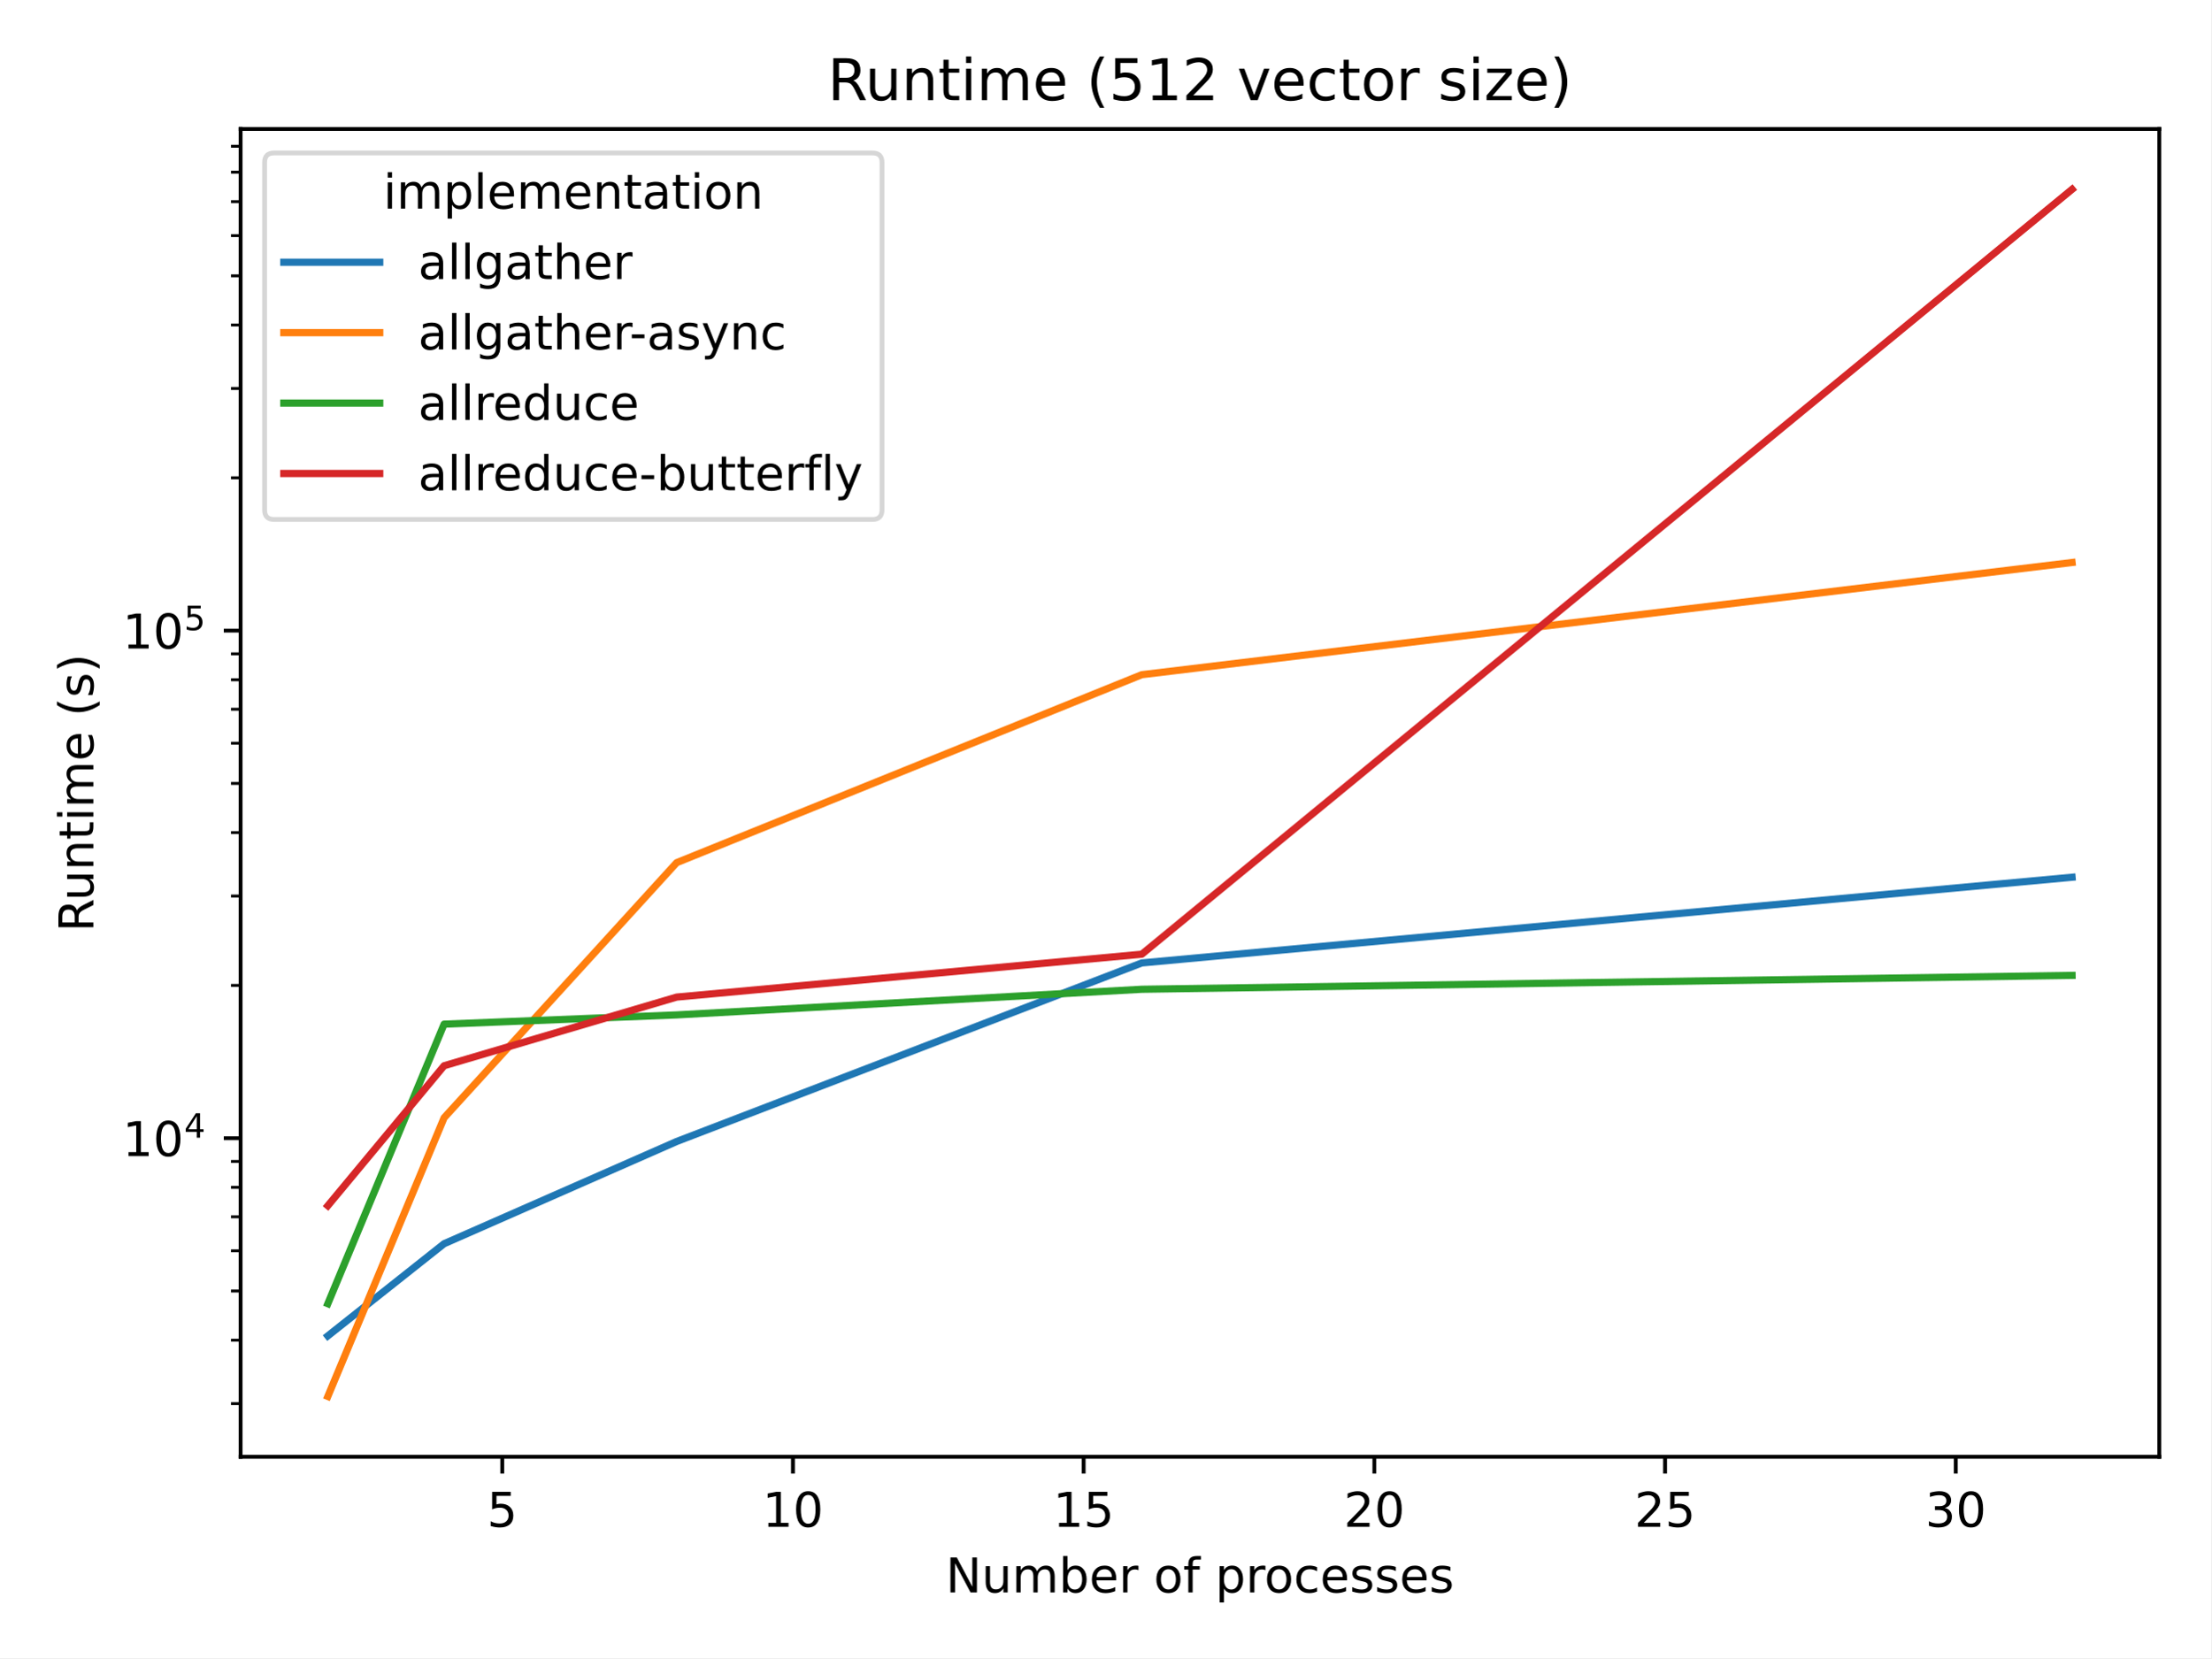
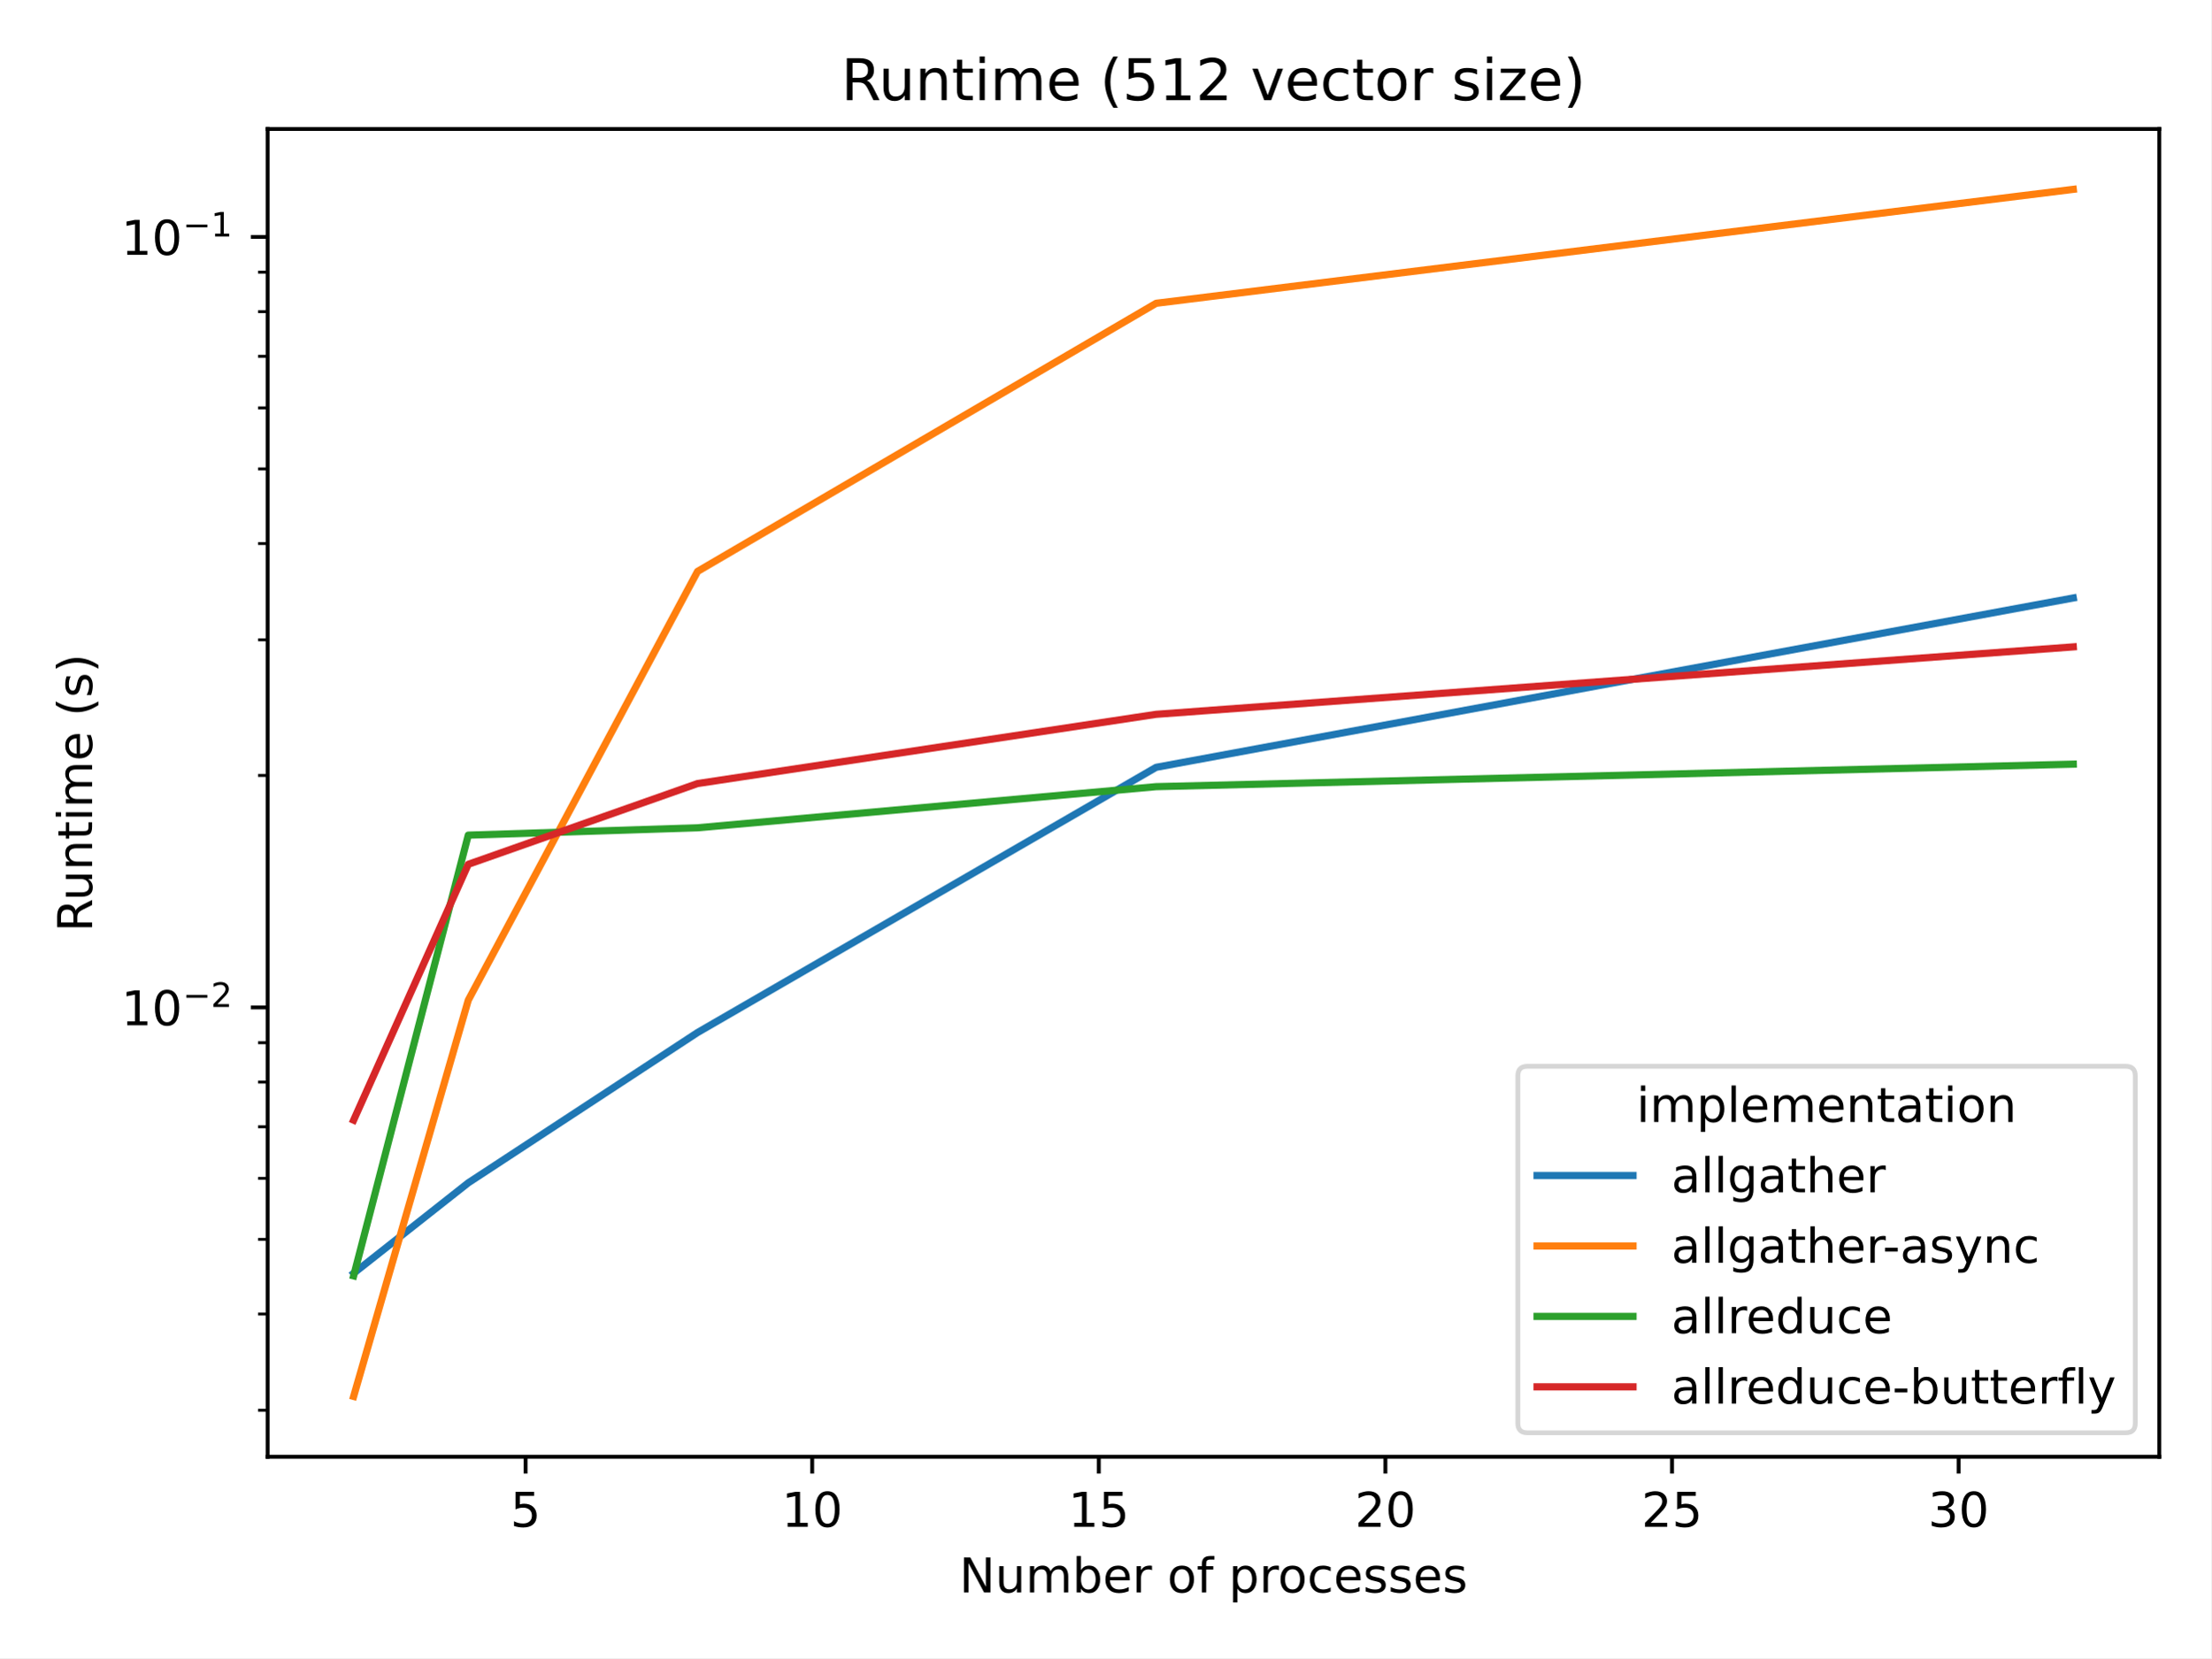
<svg xmlns="http://www.w3.org/2000/svg" xmlns:xlink="http://www.w3.org/1999/xlink" height="345.6pt" version="1.1" viewBox="0 0 460.8 345.6" width="460.8pt">
  <defs>
    <style type="text/css">*{stroke-linecap:butt;stroke-linejoin:round;}</style>
  </defs>
  <g id="figure_1">
    <g id="patch_1">
      <path d="M 0 345.6  L 460.8 345.6  L 460.8 0  L 0 0  z " style="fill:#ffffff;" />
    </g>
    <g id="axes_1">
      <g id="patch_2">
-         <path d="M 50.138 303.64  L 450 303.64  L 450 26.88  L 50.138 26.88  z " style="fill:#ffffff;" />
+         <path d="M 55.772 303.64  L 450 303.64  L 450 26.88  L 55.772 26.88  z " style="fill:#ffffff;" />
      </g>
      <g id="matplotlib.axis_1">
        <g id="xtick_1">
          <g id="line2d_1">
            <defs>
-               <path d="M 0 0  L 0 3.5  " id="mef363e2f0c" style="stroke:#000000;stroke-width:0.8;" />
-             </defs>
-             <g>
-               <use style="stroke:#000000;stroke-width:0.8;" x="104.664" xlink:href="#mef363e2f0c" y="303.64" />
+               <path d="M 0 0  L 0 3.5  " id="m323f49f042" style="stroke:#000000;stroke-width:0.8;" />
+             </defs>
+             <g>
+               <use style="stroke:#000000;stroke-width:0.8;" x="109.53" xlink:href="#m323f49f042" y="303.64" />
            </g>
          </g>
          <g id="text_1">
-             <g transform="translate(101.4831 318.2384)scale(0.1 -0.1)">
+             <g transform="translate(106.3492 318.2384)scale(0.1 -0.1)">
              <defs>
                <path d="M 691 4666  L 3169 4666  L 3169 4134  L 1269 4134  L 1269 2991  Q 1406 3038 1543 3061  Q 1681 3084 1819 3084  Q 2600 3084 3056 2656  Q 3513 2228 3513 1497  Q 3513 744 3044 326  Q 2575 -91 1722 -91  Q 1428 -91 1123 -41  Q 819 9 494 109  L 494 744  Q 775 591 1075 516  Q 1375 441 1709 441  Q 2250 441 2565 725  Q 2881 1009 2881 1497  Q 2881 1984 2565 2268  Q 2250 2553 1709 2553  Q 1456 2553 1204 2497  Q 953 2441 691 2322  L 691 4666  z " id="DejaVuSans-35" transform="scale(0.015625)" />
              </defs>
              <use xlink:href="#DejaVuSans-35" />
            </g>
          </g>
        </g>
        <g id="xtick_2">
          <g id="line2d_2">
            <g>
-               <use style="stroke:#000000;stroke-width:0.8;" x="165.25" xlink:href="#mef363e2f0c" y="303.64" />
+               <use style="stroke:#000000;stroke-width:0.8;" x="169.262" xlink:href="#m323f49f042" y="303.64" />
            </g>
          </g>
          <g id="text_2">
-             <g transform="translate(158.8871 318.2384)scale(0.1 -0.1)">
+             <g transform="translate(162.8994 318.2384)scale(0.1 -0.1)">
              <defs>
                <path d="M 794 531  L 1825 531  L 1825 4091  L 703 3866  L 703 4441  L 1819 4666  L 2450 4666  L 2450 531  L 3481 531  L 3481 0  L 794 0  L 794 531  z " id="DejaVuSans-31" transform="scale(0.015625)" />
                <path d="M 2034 4250  Q 1547 4250 1301 3770  Q 1056 3291 1056 2328  Q 1056 1369 1301 889  Q 1547 409 2034 409  Q 2525 409 2770 889  Q 3016 1369 3016 2328  Q 3016 3291 2770 3770  Q 2525 4250 2034 4250  z M 2034 4750  Q 2819 4750 3233 4129  Q 3647 3509 3647 2328  Q 3647 1150 3233 529  Q 2819 -91 2034 -91  Q 1250 -91 836 529  Q 422 1150 422 2328  Q 422 3509 836 4129  Q 1250 4750 2034 4750  z " id="DejaVuSans-30" transform="scale(0.015625)" />
              </defs>
              <use xlink:href="#DejaVuSans-31" />
              <use x="63.623" xlink:href="#DejaVuSans-30" />
            </g>
          </g>
        </g>
        <g id="xtick_3">
          <g id="line2d_3">
            <g>
-               <use style="stroke:#000000;stroke-width:0.8;" x="225.835" xlink:href="#mef363e2f0c" y="303.64" />
+               <use style="stroke:#000000;stroke-width:0.8;" x="228.993" xlink:href="#m323f49f042" y="303.64" />
            </g>
          </g>
          <g id="text_3">
-             <g transform="translate(219.4723 318.2384)scale(0.1 -0.1)">
+             <g transform="translate(222.6309 318.2384)scale(0.1 -0.1)">
              <use xlink:href="#DejaVuSans-31" />
              <use x="63.623" xlink:href="#DejaVuSans-35" />
            </g>
          </g>
        </g>
        <g id="xtick_4">
          <g id="line2d_4">
            <g>
-               <use style="stroke:#000000;stroke-width:0.8;" x="286.42" xlink:href="#mef363e2f0c" y="303.64" />
+               <use style="stroke:#000000;stroke-width:0.8;" x="288.725" xlink:href="#m323f49f042" y="303.64" />
            </g>
          </g>
          <g id="text_4">
-             <g transform="translate(280.0575 318.2384)scale(0.1 -0.1)">
+             <g transform="translate(282.3624 318.2384)scale(0.1 -0.1)">
              <defs>
                <path d="M 1228 531  L 3431 531  L 3431 0  L 469 0  L 469 531  Q 828 903 1448 1529  Q 2069 2156 2228 2338  Q 2531 2678 2651 2914  Q 2772 3150 2772 3378  Q 2772 3750 2511 3984  Q 2250 4219 1831 4219  Q 1534 4219 1204 4116  Q 875 4013 500 3803  L 500 4441  Q 881 4594 1212 4672  Q 1544 4750 1819 4750  Q 2544 4750 2975 4387  Q 3406 4025 3406 3419  Q 3406 3131 3298 2873  Q 3191 2616 2906 2266  Q 2828 2175 2409 1742  Q 1991 1309 1228 531  z " id="DejaVuSans-32" transform="scale(0.015625)" />
              </defs>
              <use xlink:href="#DejaVuSans-32" />
              <use x="63.623" xlink:href="#DejaVuSans-30" />
            </g>
          </g>
        </g>
        <g id="xtick_5">
          <g id="line2d_5">
            <g>
-               <use style="stroke:#000000;stroke-width:0.8;" x="347.005" xlink:href="#mef363e2f0c" y="303.64" />
+               <use style="stroke:#000000;stroke-width:0.8;" x="348.456" xlink:href="#m323f49f042" y="303.64" />
            </g>
          </g>
          <g id="text_5">
-             <g transform="translate(340.6427 318.2384)scale(0.1 -0.1)">
+             <g transform="translate(342.0939 318.2384)scale(0.1 -0.1)">
              <use xlink:href="#DejaVuSans-32" />
              <use x="63.623" xlink:href="#DejaVuSans-35" />
            </g>
          </g>
        </g>
        <g id="xtick_6">
          <g id="line2d_6">
            <g>
-               <use style="stroke:#000000;stroke-width:0.8;" x="407.59" xlink:href="#mef363e2f0c" y="303.64" />
+               <use style="stroke:#000000;stroke-width:0.8;" x="408.188" xlink:href="#m323f49f042" y="303.64" />
            </g>
          </g>
          <g id="text_6">
-             <g transform="translate(401.2279 318.2384)scale(0.1 -0.1)">
+             <g transform="translate(401.8254 318.2384)scale(0.1 -0.1)">
              <defs>
                <path d="M 2597 2516  Q 3050 2419 3304 2112  Q 3559 1806 3559 1356  Q 3559 666 3084 287  Q 2609 -91 1734 -91  Q 1441 -91 1130 -33  Q 819 25 488 141  L 488 750  Q 750 597 1062 519  Q 1375 441 1716 441  Q 2309 441 2620 675  Q 2931 909 2931 1356  Q 2931 1769 2642 2001  Q 2353 2234 1838 2234  L 1294 2234  L 1294 2753  L 1863 2753  Q 2328 2753 2575 2939  Q 2822 3125 2822 3475  Q 2822 3834 2567 4026  Q 2313 4219 1838 4219  Q 1578 4219 1281 4162  Q 984 4106 628 3988  L 628 4550  Q 988 4650 1302 4700  Q 1616 4750 1894 4750  Q 2613 4750 3031 4423  Q 3450 4097 3450 3541  Q 3450 3153 3228 2886  Q 3006 2619 2597 2516  z " id="DejaVuSans-33" transform="scale(0.015625)" />
              </defs>
              <use xlink:href="#DejaVuSans-33" />
              <use x="63.623" xlink:href="#DejaVuSans-30" />
            </g>
          </g>
        </g>
        <g id="text_7">
-           <g transform="translate(197.0923 331.9166)scale(0.1 -0.1)">
+           <g transform="translate(199.9095 331.9166)scale(0.1 -0.1)">
            <defs>
              <path d="M 628 4666  L 1478 4666  L 3547 763  L 3547 4666  L 4159 4666  L 4159 0  L 3309 0  L 1241 3903  L 1241 0  L 628 0  L 628 4666  z " id="DejaVuSans-4e" transform="scale(0.015625)" />
              <path d="M 544 1381  L 544 3500  L 1119 3500  L 1119 1403  Q 1119 906 1312 657  Q 1506 409 1894 409  Q 2359 409 2629 706  Q 2900 1003 2900 1516  L 2900 3500  L 3475 3500  L 3475 0  L 2900 0  L 2900 538  Q 2691 219 2414 64  Q 2138 -91 1772 -91  Q 1169 -91 856 284  Q 544 659 544 1381  z M 1991 3584  L 1991 3584  z " id="DejaVuSans-75" transform="scale(0.015625)" />
              <path d="M 3328 2828  Q 3544 3216 3844 3400  Q 4144 3584 4550 3584  Q 5097 3584 5394 3201  Q 5691 2819 5691 2113  L 5691 0  L 5113 0  L 5113 2094  Q 5113 2597 4934 2840  Q 4756 3084 4391 3084  Q 3944 3084 3684 2787  Q 3425 2491 3425 1978  L 3425 0  L 2847 0  L 2847 2094  Q 2847 2600 2669 2842  Q 2491 3084 2119 3084  Q 1678 3084 1418 2786  Q 1159 2488 1159 1978  L 1159 0  L 581 0  L 581 3500  L 1159 3500  L 1159 2956  Q 1356 3278 1631 3431  Q 1906 3584 2284 3584  Q 2666 3584 2933 3390  Q 3200 3197 3328 2828  z " id="DejaVuSans-6d" transform="scale(0.015625)" />
              <path d="M 3116 1747  Q 3116 2381 2855 2742  Q 2594 3103 2138 3103  Q 1681 3103 1420 2742  Q 1159 2381 1159 1747  Q 1159 1113 1420 752  Q 1681 391 2138 391  Q 2594 391 2855 752  Q 3116 1113 3116 1747  z M 1159 2969  Q 1341 3281 1617 3432  Q 1894 3584 2278 3584  Q 2916 3584 3314 3078  Q 3713 2572 3713 1747  Q 3713 922 3314 415  Q 2916 -91 2278 -91  Q 1894 -91 1617 61  Q 1341 213 1159 525  L 1159 0  L 581 0  L 581 4863  L 1159 4863  L 1159 2969  z " id="DejaVuSans-62" transform="scale(0.015625)" />
              <path d="M 3597 1894  L 3597 1613  L 953 1613  Q 991 1019 1311 708  Q 1631 397 2203 397  Q 2534 397 2845 478  Q 3156 559 3463 722  L 3463 178  Q 3153 47 2828 -22  Q 2503 -91 2169 -91  Q 1331 -91 842 396  Q 353 884 353 1716  Q 353 2575 817 3079  Q 1281 3584 2069 3584  Q 2775 3584 3186 3129  Q 3597 2675 3597 1894  z M 3022 2063  Q 3016 2534 2758 2815  Q 2500 3097 2075 3097  Q 1594 3097 1305 2825  Q 1016 2553 972 2059  L 3022 2063  z " id="DejaVuSans-65" transform="scale(0.015625)" />
              <path d="M 2631 2963  Q 2534 3019 2420 3045  Q 2306 3072 2169 3072  Q 1681 3072 1420 2755  Q 1159 2438 1159 1844  L 1159 0  L 581 0  L 581 3500  L 1159 3500  L 1159 2956  Q 1341 3275 1631 3429  Q 1922 3584 2338 3584  Q 2397 3584 2469 3576  Q 2541 3569 2628 3553  L 2631 2963  z " id="DejaVuSans-72" transform="scale(0.015625)" />
              <path id="DejaVuSans-20" transform="scale(0.015625)" />
              <path d="M 1959 3097  Q 1497 3097 1228 2736  Q 959 2375 959 1747  Q 959 1119 1226 758  Q 1494 397 1959 397  Q 2419 397 2687 759  Q 2956 1122 2956 1747  Q 2956 2369 2687 2733  Q 2419 3097 1959 3097  z M 1959 3584  Q 2709 3584 3137 3096  Q 3566 2609 3566 1747  Q 3566 888 3137 398  Q 2709 -91 1959 -91  Q 1206 -91 779 398  Q 353 888 353 1747  Q 353 2609 779 3096  Q 1206 3584 1959 3584  z " id="DejaVuSans-6f" transform="scale(0.015625)" />
              <path d="M 2375 4863  L 2375 4384  L 1825 4384  Q 1516 4384 1395 4259  Q 1275 4134 1275 3809  L 1275 3500  L 2222 3500  L 2222 3053  L 1275 3053  L 1275 0  L 697 0  L 697 3053  L 147 3053  L 147 3500  L 697 3500  L 697 3744  Q 697 4328 969 4595  Q 1241 4863 1831 4863  L 2375 4863  z " id="DejaVuSans-66" transform="scale(0.015625)" />
              <path d="M 1159 525  L 1159 -1331  L 581 -1331  L 581 3500  L 1159 3500  L 1159 2969  Q 1341 3281 1617 3432  Q 1894 3584 2278 3584  Q 2916 3584 3314 3078  Q 3713 2572 3713 1747  Q 3713 922 3314 415  Q 2916 -91 2278 -91  Q 1894 -91 1617 61  Q 1341 213 1159 525  z M 3116 1747  Q 3116 2381 2855 2742  Q 2594 3103 2138 3103  Q 1681 3103 1420 2742  Q 1159 2381 1159 1747  Q 1159 1113 1420 752  Q 1681 391 2138 391  Q 2594 391 2855 752  Q 3116 1113 3116 1747  z " id="DejaVuSans-70" transform="scale(0.015625)" />
              <path d="M 3122 3366  L 3122 2828  Q 2878 2963 2633 3030  Q 2388 3097 2138 3097  Q 1578 3097 1268 2742  Q 959 2388 959 1747  Q 959 1106 1268 751  Q 1578 397 2138 397  Q 2388 397 2633 464  Q 2878 531 3122 666  L 3122 134  Q 2881 22 2623 -34  Q 2366 -91 2075 -91  Q 1284 -91 818 406  Q 353 903 353 1747  Q 353 2603 823 3093  Q 1294 3584 2113 3584  Q 2378 3584 2631 3529  Q 2884 3475 3122 3366  z " id="DejaVuSans-63" transform="scale(0.015625)" />
              <path d="M 2834 3397  L 2834 2853  Q 2591 2978 2328 3040  Q 2066 3103 1784 3103  Q 1356 3103 1142 2972  Q 928 2841 928 2578  Q 928 2378 1081 2264  Q 1234 2150 1697 2047  L 1894 2003  Q 2506 1872 2764 1633  Q 3022 1394 3022 966  Q 3022 478 2636 193  Q 2250 -91 1575 -91  Q 1294 -91 989 -36  Q 684 19 347 128  L 347 722  Q 666 556 975 473  Q 1284 391 1588 391  Q 1994 391 2212 530  Q 2431 669 2431 922  Q 2431 1156 2273 1281  Q 2116 1406 1581 1522  L 1381 1569  Q 847 1681 609 1914  Q 372 2147 372 2553  Q 372 3047 722 3315  Q 1072 3584 1716 3584  Q 2034 3584 2315 3537  Q 2597 3491 2834 3397  z " id="DejaVuSans-73" transform="scale(0.015625)" />
            </defs>
            <use xlink:href="#DejaVuSans-4e" />
            <use x="74.805" xlink:href="#DejaVuSans-75" />
            <use x="138.184" xlink:href="#DejaVuSans-6d" />
            <use x="235.596" xlink:href="#DejaVuSans-62" />
            <use x="299.072" xlink:href="#DejaVuSans-65" />
            <use x="360.596" xlink:href="#DejaVuSans-72" />
            <use x="401.709" xlink:href="#DejaVuSans-20" />
            <use x="433.496" xlink:href="#DejaVuSans-6f" />
            <use x="494.678" xlink:href="#DejaVuSans-66" />
            <use x="529.883" xlink:href="#DejaVuSans-20" />
            <use x="561.67" xlink:href="#DejaVuSans-70" />
            <use x="625.146" xlink:href="#DejaVuSans-72" />
            <use x="664.01" xlink:href="#DejaVuSans-6f" />
            <use x="725.191" xlink:href="#DejaVuSans-63" />
            <use x="780.172" xlink:href="#DejaVuSans-65" />
            <use x="841.695" xlink:href="#DejaVuSans-73" />
            <use x="893.795" xlink:href="#DejaVuSans-73" />
            <use x="945.895" xlink:href="#DejaVuSans-65" />
            <use x="1007.418" xlink:href="#DejaVuSans-73" />
          </g>
        </g>
      </g>
      <g id="matplotlib.axis_2">
        <g id="ytick_1">
          <g id="line2d_7">
            <defs>
-               <path d="M 0 0  L -3.5 0  " id="m4d9e2185a2" style="stroke:#000000;stroke-width:0.8;" />
-             </defs>
-             <g>
-               <use style="stroke:#000000;stroke-width:0.8;" x="50.138" xlink:href="#m4d9e2185a2" y="237.236" />
+               <path d="M 0 0  L -3.5 0  " id="m5b2a0c3ac3" style="stroke:#000000;stroke-width:0.8;" />
+             </defs>
+             <g>
+               <use style="stroke:#000000;stroke-width:0.8;" x="55.772" xlink:href="#m5b2a0c3ac3" y="209.979" />
            </g>
          </g>
          <g id="text_8">
-             <g transform="translate(25.53768 241.0353)scale(0.1 -0.1)">
+             <g transform="translate(25.27205 213.778)scale(0.1 -0.1)">
              <defs>
-                 <path d="M 2419 4116  L 825 1625  L 2419 1625  L 2419 4116  z M 2253 4666  L 3047 4666  L 3047 1625  L 3713 1625  L 3713 1100  L 3047 1100  L 3047 0  L 2419 0  L 2419 1100  L 313 1100  L 313 1709  L 2253 4666  z " id="DejaVuSans-34" transform="scale(0.015625)" />
+                 <path d="M 678 2272  L 4684 2272  L 4684 1741  L 678 1741  L 678 2272  z " id="DejaVuSans-2212" transform="scale(0.015625)" />
              </defs>
+               <use transform="translate(0 0.765625)" xlink:href="#DejaVuSans-31" />
+               <use transform="translate(63.62305 0.765625)" xlink:href="#DejaVuSans-30" />
+               <use transform="translate(128.2031 39.04688)scale(0.7)" xlink:href="#DejaVuSans-2212" />
+               <use transform="translate(186.8555 39.04688)scale(0.7)" xlink:href="#DejaVuSans-32" />
+             </g>
+           </g>
+         </g>
+         <g id="ytick_2">
+           <g id="line2d_8">
+             <g>
+               <use style="stroke:#000000;stroke-width:0.8;" x="55.772" xlink:href="#m5b2a0c3ac3" y="49.381" />
+             </g>
+           </g>
+           <g id="text_9">
+             <g transform="translate(25.27205 53.18039)scale(0.1 -0.1)">
              <use transform="translate(0 0.684375)" xlink:href="#DejaVuSans-31" />
              <use transform="translate(63.62305 0.684375)" xlink:href="#DejaVuSans-30" />
-               <use transform="translate(128.2031 38.96563)scale(0.7)" xlink:href="#DejaVuSans-34" />
-             </g>
-           </g>
-         </g>
-         <g id="ytick_2">
-           <g id="line2d_8">
-             <g>
-               <use style="stroke:#000000;stroke-width:0.8;" x="50.138" xlink:href="#m4d9e2185a2" y="131.436" />
-             </g>
-           </g>
-           <g id="text_9">
-             <g transform="translate(25.53768 135.2352)scale(0.1 -0.1)">
-               <use transform="translate(0 0.684375)" xlink:href="#DejaVuSans-31" />
-               <use transform="translate(63.62305 0.684375)" xlink:href="#DejaVuSans-30" />
-               <use transform="translate(128.2031 38.96563)scale(0.7)" xlink:href="#DejaVuSans-35" />
+               <use transform="translate(128.2031 38.96563)scale(0.7)" xlink:href="#DejaVuSans-2212" />
+               <use transform="translate(186.8555 38.96563)scale(0.7)" xlink:href="#DejaVuSans-31" />
            </g>
          </g>
        </g>
        <g id="ytick_3">
          <g id="line2d_9">
            <defs>
-               <path d="M 0 0  L -2 0  " id="mdf9bafc272" style="stroke:#000000;stroke-width:0.6;" />
-             </defs>
-             <g>
-               <use style="stroke:#000000;stroke-width:0.6;" x="50.138" xlink:href="#mdf9bafc272" y="292.557" />
+               <path d="M 0 0  L -2 0  " id="mec6f32982d" style="stroke:#000000;stroke-width:0.6;" />
+             </defs>
+             <g>
+               <use style="stroke:#000000;stroke-width:0.6;" x="55.772" xlink:href="#mec6f32982d" y="293.952" />
            </g>
          </g>
        </g>
        <g id="ytick_4">
          <g id="line2d_10">
            <g>
-               <use style="stroke:#000000;stroke-width:0.6;" x="50.138" xlink:href="#mdf9bafc272" y="279.338" />
+               <use style="stroke:#000000;stroke-width:0.6;" x="55.772" xlink:href="#mec6f32982d" y="273.887" />
            </g>
          </g>
        </g>
        <g id="ytick_5">
          <g id="line2d_11">
            <g>
-               <use style="stroke:#000000;stroke-width:0.6;" x="50.138" xlink:href="#mdf9bafc272" y="269.085" />
+               <use style="stroke:#000000;stroke-width:0.6;" x="55.772" xlink:href="#mec6f32982d" y="258.323" />
            </g>
          </g>
        </g>
        <g id="ytick_6">
          <g id="line2d_12">
            <g>
-               <use style="stroke:#000000;stroke-width:0.6;" x="50.138" xlink:href="#mdf9bafc272" y="260.708" />
+               <use style="stroke:#000000;stroke-width:0.6;" x="55.772" xlink:href="#mec6f32982d" y="245.607" />
            </g>
          </g>
        </g>
        <g id="ytick_7">
          <g id="line2d_13">
            <g>
-               <use style="stroke:#000000;stroke-width:0.6;" x="50.138" xlink:href="#mdf9bafc272" y="253.625" />
+               <use style="stroke:#000000;stroke-width:0.6;" x="55.772" xlink:href="#mec6f32982d" y="234.856" />
            </g>
          </g>
        </g>
        <g id="ytick_8">
          <g id="line2d_14">
            <g>
-               <use style="stroke:#000000;stroke-width:0.6;" x="50.138" xlink:href="#mdf9bafc272" y="247.489" />
+               <use style="stroke:#000000;stroke-width:0.6;" x="55.772" xlink:href="#mec6f32982d" y="225.542" />
            </g>
          </g>
        </g>
        <g id="ytick_9">
          <g id="line2d_15">
            <g>
-               <use style="stroke:#000000;stroke-width:0.6;" x="50.138" xlink:href="#mdf9bafc272" y="242.077" />
+               <use style="stroke:#000000;stroke-width:0.6;" x="55.772" xlink:href="#mec6f32982d" y="217.327" />
            </g>
          </g>
        </g>
        <g id="ytick_10">
          <g id="line2d_16">
            <g>
-               <use style="stroke:#000000;stroke-width:0.6;" x="50.138" xlink:href="#mdf9bafc272" y="205.387" />
+               <use style="stroke:#000000;stroke-width:0.6;" x="55.772" xlink:href="#mec6f32982d" y="161.634" />
            </g>
          </g>
        </g>
        <g id="ytick_11">
          <g id="line2d_17">
            <g>
-               <use style="stroke:#000000;stroke-width:0.6;" x="50.138" xlink:href="#mdf9bafc272" y="186.757" />
+               <use style="stroke:#000000;stroke-width:0.6;" x="55.772" xlink:href="#mec6f32982d" y="133.354" />
            </g>
          </g>
        </g>
        <g id="ytick_12">
          <g id="line2d_18">
            <g>
-               <use style="stroke:#000000;stroke-width:0.6;" x="50.138" xlink:href="#mdf9bafc272" y="173.538" />
+               <use style="stroke:#000000;stroke-width:0.6;" x="55.772" xlink:href="#mec6f32982d" y="113.289" />
            </g>
          </g>
        </g>
        <g id="ytick_13">
          <g id="line2d_19">
            <g>
-               <use style="stroke:#000000;stroke-width:0.6;" x="50.138" xlink:href="#mdf9bafc272" y="163.285" />
+               <use style="stroke:#000000;stroke-width:0.6;" x="55.772" xlink:href="#mec6f32982d" y="97.726" />
            </g>
          </g>
        </g>
        <g id="ytick_14">
          <g id="line2d_20">
            <g>
-               <use style="stroke:#000000;stroke-width:0.6;" x="50.138" xlink:href="#mdf9bafc272" y="154.908" />
+               <use style="stroke:#000000;stroke-width:0.6;" x="55.772" xlink:href="#mec6f32982d" y="85.01" />
            </g>
          </g>
        </g>
        <g id="ytick_15">
          <g id="line2d_21">
            <g>
-               <use style="stroke:#000000;stroke-width:0.6;" x="50.138" xlink:href="#mdf9bafc272" y="147.825" />
+               <use style="stroke:#000000;stroke-width:0.6;" x="55.772" xlink:href="#mec6f32982d" y="74.258" />
            </g>
          </g>
        </g>
        <g id="ytick_16">
          <g id="line2d_22">
            <g>
-               <use style="stroke:#000000;stroke-width:0.6;" x="50.138" xlink:href="#mdf9bafc272" y="141.689" />
+               <use style="stroke:#000000;stroke-width:0.6;" x="55.772" xlink:href="#mec6f32982d" y="64.945" />
            </g>
          </g>
        </g>
        <g id="ytick_17">
          <g id="line2d_23">
            <g>
-               <use style="stroke:#000000;stroke-width:0.6;" x="50.138" xlink:href="#mdf9bafc272" y="136.277" />
-             </g>
-           </g>
-         </g>
-         <g id="ytick_18">
-           <g id="line2d_24">
-             <g>
-               <use style="stroke:#000000;stroke-width:0.6;" x="50.138" xlink:href="#mdf9bafc272" y="99.587" />
-             </g>
-           </g>
-         </g>
-         <g id="ytick_19">
-           <g id="line2d_25">
-             <g>
-               <use style="stroke:#000000;stroke-width:0.6;" x="50.138" xlink:href="#mdf9bafc272" y="80.957" />
-             </g>
-           </g>
-         </g>
-         <g id="ytick_20">
-           <g id="line2d_26">
-             <g>
-               <use style="stroke:#000000;stroke-width:0.6;" x="50.138" xlink:href="#mdf9bafc272" y="67.738" />
-             </g>
-           </g>
-         </g>
-         <g id="ytick_21">
-           <g id="line2d_27">
-             <g>
-               <use style="stroke:#000000;stroke-width:0.6;" x="50.138" xlink:href="#mdf9bafc272" y="57.485" />
-             </g>
-           </g>
-         </g>
-         <g id="ytick_22">
-           <g id="line2d_28">
-             <g>
-               <use style="stroke:#000000;stroke-width:0.6;" x="50.138" xlink:href="#mdf9bafc272" y="49.108" />
-             </g>
-           </g>
-         </g>
-         <g id="ytick_23">
-           <g id="line2d_29">
-             <g>
-               <use style="stroke:#000000;stroke-width:0.6;" x="50.138" xlink:href="#mdf9bafc272" y="42.025" />
-             </g>
-           </g>
-         </g>
-         <g id="ytick_24">
-           <g id="line2d_30">
-             <g>
-               <use style="stroke:#000000;stroke-width:0.6;" x="50.138" xlink:href="#mdf9bafc272" y="35.889" />
-             </g>
-           </g>
-         </g>
-         <g id="ytick_25">
-           <g id="line2d_31">
-             <g>
-               <use style="stroke:#000000;stroke-width:0.6;" x="50.138" xlink:href="#mdf9bafc272" y="30.477" />
+               <use style="stroke:#000000;stroke-width:0.6;" x="55.772" xlink:href="#mec6f32982d" y="56.73" />
            </g>
          </g>
        </g>
        <g id="text_10">
-           <g transform="translate(19.458 194.2381)rotate(-90)scale(0.1 -0.1)">
+           <g transform="translate(19.19237 194.2381)rotate(-90)scale(0.1 -0.1)">
            <defs>
              <path d="M 2841 2188  Q 3044 2119 3236 1894  Q 3428 1669 3622 1275  L 4263 0  L 3584 0  L 2988 1197  Q 2756 1666 2539 1819  Q 2322 1972 1947 1972  L 1259 1972  L 1259 0  L 628 0  L 628 4666  L 2053 4666  Q 2853 4666 3247 4331  Q 3641 3997 3641 3322  Q 3641 2881 3436 2590  Q 3231 2300 2841 2188  z M 1259 4147  L 1259 2491  L 2053 2491  Q 2509 2491 2742 2702  Q 2975 2913 2975 3322  Q 2975 3731 2742 3939  Q 2509 4147 2053 4147  L 1259 4147  z " id="DejaVuSans-52" transform="scale(0.015625)" />
              <path d="M 3513 2113  L 3513 0  L 2938 0  L 2938 2094  Q 2938 2591 2744 2837  Q 2550 3084 2163 3084  Q 1697 3084 1428 2787  Q 1159 2491 1159 1978  L 1159 0  L 581 0  L 581 3500  L 1159 3500  L 1159 2956  Q 1366 3272 1645 3428  Q 1925 3584 2291 3584  Q 2894 3584 3203 3211  Q 3513 2838 3513 2113  z " id="DejaVuSans-6e" transform="scale(0.015625)" />
              <path d="M 1172 4494  L 1172 3500  L 2356 3500  L 2356 3053  L 1172 3053  L 1172 1153  Q 1172 725 1289 603  Q 1406 481 1766 481  L 2356 481  L 2356 0  L 1766 0  Q 1100 0 847 248  Q 594 497 594 1153  L 594 3053  L 172 3053  L 172 3500  L 594 3500  L 594 4494  L 1172 4494  z " id="DejaVuSans-74" transform="scale(0.015625)" />
              <path d="M 603 3500  L 1178 3500  L 1178 0  L 603 0  L 603 3500  z M 603 4863  L 1178 4863  L 1178 4134  L 603 4134  L 603 4863  z " id="DejaVuSans-69" transform="scale(0.015625)" />
              <path d="M 1984 4856  Q 1566 4138 1362 3434  Q 1159 2731 1159 2009  Q 1159 1288 1364 580  Q 1569 -128 1984 -844  L 1484 -844  Q 1016 -109 783 600  Q 550 1309 550 2009  Q 550 2706 781 3412  Q 1013 4119 1484 4856  L 1984 4856  z " id="DejaVuSans-28" transform="scale(0.015625)" />
              <path d="M 513 4856  L 1013 4856  Q 1481 4119 1714 3412  Q 1947 2706 1947 2009  Q 1947 1309 1714 600  Q 1481 -109 1013 -844  L 513 -844  Q 928 -128 1133 580  Q 1338 1288 1338 2009  Q 1338 2731 1133 3434  Q 928 4138 513 4856  z " id="DejaVuSans-29" transform="scale(0.015625)" />
            </defs>
            <use xlink:href="#DejaVuSans-52" />
            <use x="64.982" xlink:href="#DejaVuSans-75" />
            <use x="128.361" xlink:href="#DejaVuSans-6e" />
            <use x="191.74" xlink:href="#DejaVuSans-74" />
            <use x="230.949" xlink:href="#DejaVuSans-69" />
            <use x="258.732" xlink:href="#DejaVuSans-6d" />
            <use x="356.145" xlink:href="#DejaVuSans-65" />
            <use x="417.668" xlink:href="#DejaVuSans-20" />
            <use x="449.455" xlink:href="#DejaVuSans-28" />
            <use x="488.469" xlink:href="#DejaVuSans-73" />
            <use x="540.568" xlink:href="#DejaVuSans-29" />
          </g>
        </g>
      </g>
-       <g id="line2d_32">
-         <path clip-path="url(#p016a312b2b)" d="M 68.313 278.443  L 92.547 259.231  L 141.015 237.924  L 237.952 200.706  L 431.824 182.843  " style="fill:none;stroke:#1f77b4;stroke-linecap:square;stroke-width:1.5;" />
-       </g>
-       <g id="line2d_33">
-         <path clip-path="url(#p016a312b2b)" d="M 68.313 291.06  L 92.547 232.982  L 141.015 179.804  L 237.952 140.623  L 431.824 117.24  " style="fill:none;stroke:#ff7f0e;stroke-linecap:square;stroke-width:1.5;" />
-       </g>
-       <g id="line2d_34">
-         <path clip-path="url(#p016a312b2b)" d="M 68.313 271.733  L 92.547 213.465  L 141.015 211.539  L 237.952 206.194  L 431.824 203.302  " style="fill:none;stroke:#2ca02c;stroke-linecap:square;stroke-width:1.5;" />
-       </g>
-       <g id="line2d_35">
-         <path clip-path="url(#p016a312b2b)" d="M 68.313 251.31  L 92.547 222.134  L 141.015 207.824  L 237.952 198.887  L 431.824 39.46  " style="fill:none;stroke:#d62728;stroke-linecap:square;stroke-width:1.5;" />
+       <g id="line2d_24">
+         <path clip-path="url(#p71b58d2d66)" d="M 73.692 265.394  L 97.584 246.543  L 145.369 215.213  L 240.94 159.932  L 432.081 124.631  " style="fill:none;stroke:#1f77b4;stroke-linecap:square;stroke-width:1.5;" />
+       </g>
+       <g id="line2d_25">
+         <path clip-path="url(#p71b58d2d66)" d="M 73.692 291.06  L 97.584 208.468  L 145.369 119.097  L 240.94 63.211  L 432.081 39.46  " style="fill:none;stroke:#ff7f0e;stroke-linecap:square;stroke-width:1.5;" />
+       </g>
+       <g id="line2d_26">
+         <path clip-path="url(#p71b58d2d66)" d="M 73.692 265.936  L 97.584 174.069  L 145.369 172.536  L 240.94 163.964  L 432.081 159.275  " style="fill:none;stroke:#2ca02c;stroke-linecap:square;stroke-width:1.5;" />
+       </g>
+       <g id="line2d_27">
+         <path clip-path="url(#p71b58d2d66)" d="M 73.692 233.474  L 97.584 180.149  L 145.369 163.314  L 240.94 148.883  L 432.081 134.827  " style="fill:none;stroke:#d62728;stroke-linecap:square;stroke-width:1.5;" />
      </g>
      <g id="patch_3">
-         <path d="M 50.138 303.64  L 50.138 26.88  " style="fill:none;stroke:#000000;stroke-linecap:square;stroke-linejoin:miter;stroke-width:0.8;" />
+         <path d="M 55.772 303.64  L 55.772 26.88  " style="fill:none;stroke:#000000;stroke-linecap:square;stroke-linejoin:miter;stroke-width:0.8;" />
      </g>
      <g id="patch_4">
        <path d="M 450 303.64  L 450 26.88  " style="fill:none;stroke:#000000;stroke-linecap:square;stroke-linejoin:miter;stroke-width:0.8;" />
      </g>
      <g id="patch_5">
-         <path d="M 50.138 303.64  L 450 303.64  " style="fill:none;stroke:#000000;stroke-linecap:square;stroke-linejoin:miter;stroke-width:0.8;" />
+         <path d="M 55.772 303.64  L 450 303.64  " style="fill:none;stroke:#000000;stroke-linecap:square;stroke-linejoin:miter;stroke-width:0.8;" />
      </g>
      <g id="patch_6">
-         <path d="M 50.138 26.88  L 450 26.88  " style="fill:none;stroke:#000000;stroke-linecap:square;stroke-linejoin:miter;stroke-width:0.8;" />
+         <path d="M 55.772 26.88  L 450 26.88  " style="fill:none;stroke:#000000;stroke-linecap:square;stroke-linejoin:miter;stroke-width:0.8;" />
      </g>
      <g id="text_11">
-         <g transform="translate(172.4888 20.88)scale(0.12 -0.12)">
+         <g transform="translate(175.306 20.88)scale(0.12 -0.12)">
          <defs>
            <path d="M 191 3500  L 800 3500  L 1894 563  L 2988 3500  L 3597 3500  L 2284 0  L 1503 0  L 191 3500  z " id="DejaVuSans-76" transform="scale(0.015625)" />
            <path d="M 353 3500  L 3084 3500  L 3084 2975  L 922 459  L 3084 459  L 3084 0  L 275 0  L 275 525  L 2438 3041  L 353 3041  L 353 3500  z " id="DejaVuSans-7a" transform="scale(0.015625)" />
          </defs>
          <use xlink:href="#DejaVuSans-52" />
          <use x="64.982" xlink:href="#DejaVuSans-75" />
          <use x="128.361" xlink:href="#DejaVuSans-6e" />
          <use x="191.74" xlink:href="#DejaVuSans-74" />
          <use x="230.949" xlink:href="#DejaVuSans-69" />
          <use x="258.732" xlink:href="#DejaVuSans-6d" />
          <use x="356.145" xlink:href="#DejaVuSans-65" />
          <use x="417.668" xlink:href="#DejaVuSans-20" />
          <use x="449.455" xlink:href="#DejaVuSans-28" />
          <use x="488.469" xlink:href="#DejaVuSans-35" />
          <use x="552.092" xlink:href="#DejaVuSans-31" />
          <use x="615.715" xlink:href="#DejaVuSans-32" />
          <use x="679.338" xlink:href="#DejaVuSans-20" />
          <use x="711.125" xlink:href="#DejaVuSans-76" />
          <use x="770.305" xlink:href="#DejaVuSans-65" />
          <use x="831.828" xlink:href="#DejaVuSans-63" />
          <use x="886.809" xlink:href="#DejaVuSans-74" />
          <use x="926.018" xlink:href="#DejaVuSans-6f" />
          <use x="987.199" xlink:href="#DejaVuSans-72" />
          <use x="1028.312" xlink:href="#DejaVuSans-20" />
          <use x="1060.1" xlink:href="#DejaVuSans-73" />
          <use x="1112.199" xlink:href="#DejaVuSans-69" />
          <use x="1139.982" xlink:href="#DejaVuSans-7a" />
          <use x="1192.473" xlink:href="#DejaVuSans-65" />
          <use x="1253.996" xlink:href="#DejaVuSans-29" />
        </g>
      </g>
      <g id="legend_1">
        <g id="patch_7">
-           <path d="M 57.138 108.271  L 181.814 108.271  Q 183.814 108.271 183.814 106.271  L 183.814 33.88  Q 183.814 31.88 181.814 31.88  L 57.138 31.88  Q 55.138 31.88 55.138 33.88  L 55.138 106.271  Q 55.138 108.271 57.138 108.271  z " style="fill:#ffffff;opacity:0.8;stroke:#cccccc;stroke-linejoin:miter;" />
+           <path d="M 318.323 298.64  L 443 298.64  Q 445 298.64 445 296.64  L 445 224.249  Q 445 222.249 443 222.249  L 318.323 222.249  Q 316.323 222.249 316.323 224.249  L 316.323 296.64  Q 316.323 298.64 318.323 298.64  z " style="fill:#ffffff;opacity:0.8;stroke:#cccccc;stroke-linejoin:miter;" />
        </g>
        <g id="text_12">
-           <g transform="translate(79.85956 43.47844)scale(0.1 -0.1)">
+           <g transform="translate(341.0453 233.8478)scale(0.1 -0.1)">
            <defs>
              <path d="M 603 4863  L 1178 4863  L 1178 0  L 603 0  L 603 4863  z " id="DejaVuSans-6c" transform="scale(0.015625)" />
              <path d="M 2194 1759  Q 1497 1759 1228 1600  Q 959 1441 959 1056  Q 959 750 1161 570  Q 1363 391 1709 391  Q 2188 391 2477 730  Q 2766 1069 2766 1631  L 2766 1759  L 2194 1759  z M 3341 1997  L 3341 0  L 2766 0  L 2766 531  Q 2569 213 2275 61  Q 1981 -91 1556 -91  Q 1019 -91 701 211  Q 384 513 384 1019  Q 384 1609 779 1909  Q 1175 2209 1959 2209  L 2766 2209  L 2766 2266  Q 2766 2663 2505 2880  Q 2244 3097 1772 3097  Q 1472 3097 1187 3025  Q 903 2953 641 2809  L 641 3341  Q 956 3463 1253 3523  Q 1550 3584 1831 3584  Q 2591 3584 2966 3190  Q 3341 2797 3341 1997  z " id="DejaVuSans-61" transform="scale(0.015625)" />
            </defs>
            <use xlink:href="#DejaVuSans-69" />
            <use x="27.783" xlink:href="#DejaVuSans-6d" />
            <use x="125.195" xlink:href="#DejaVuSans-70" />
            <use x="188.672" xlink:href="#DejaVuSans-6c" />
            <use x="216.455" xlink:href="#DejaVuSans-65" />
            <use x="277.979" xlink:href="#DejaVuSans-6d" />
            <use x="375.391" xlink:href="#DejaVuSans-65" />
            <use x="436.914" xlink:href="#DejaVuSans-6e" />
            <use x="500.293" xlink:href="#DejaVuSans-74" />
            <use x="539.502" xlink:href="#DejaVuSans-61" />
            <use x="600.781" xlink:href="#DejaVuSans-74" />
            <use x="639.99" xlink:href="#DejaVuSans-69" />
            <use x="667.773" xlink:href="#DejaVuSans-6f" />
            <use x="728.955" xlink:href="#DejaVuSans-6e" />
          </g>
        </g>
-         <g id="line2d_36">
-           <path d="M 59.138 54.657  L 79.138 54.657  " style="fill:none;stroke:#1f77b4;stroke-linecap:square;stroke-width:1.5;" />
-         </g>
-         <g id="line2d_37" />
+         <g id="line2d_28">
+           <path d="M 320.323 245.026  L 340.323 245.026  " style="fill:none;stroke:#1f77b4;stroke-linecap:square;stroke-width:1.5;" />
+         </g>
+         <g id="line2d_29" />
        <g id="text_13">
-           <g transform="translate(87.13769 58.15656)scale(0.1 -0.1)">
+           <g transform="translate(348.3234 248.5259)scale(0.1 -0.1)">
            <defs>
              <path d="M 2906 1791  Q 2906 2416 2648 2759  Q 2391 3103 1925 3103  Q 1463 3103 1205 2759  Q 947 2416 947 1791  Q 947 1169 1205 825  Q 1463 481 1925 481  Q 2391 481 2648 825  Q 2906 1169 2906 1791  z M 3481 434  Q 3481 -459 3084 -895  Q 2688 -1331 1869 -1331  Q 1566 -1331 1297 -1286  Q 1028 -1241 775 -1147  L 775 -588  Q 1028 -725 1275 -790  Q 1522 -856 1778 -856  Q 2344 -856 2625 -561  Q 2906 -266 2906 331  L 2906 616  Q 2728 306 2450 153  Q 2172 0 1784 0  Q 1141 0 747 490  Q 353 981 353 1791  Q 353 2603 747 3093  Q 1141 3584 1784 3584  Q 2172 3584 2450 3431  Q 2728 3278 2906 2969  L 2906 3500  L 3481 3500  L 3481 434  z " id="DejaVuSans-67" transform="scale(0.015625)" />
              <path d="M 3513 2113  L 3513 0  L 2938 0  L 2938 2094  Q 2938 2591 2744 2837  Q 2550 3084 2163 3084  Q 1697 3084 1428 2787  Q 1159 2491 1159 1978  L 1159 0  L 581 0  L 581 4863  L 1159 4863  L 1159 2956  Q 1366 3272 1645 3428  Q 1925 3584 2291 3584  Q 2894 3584 3203 3211  Q 3513 2838 3513 2113  z " id="DejaVuSans-68" transform="scale(0.015625)" />
            </defs>
            <use xlink:href="#DejaVuSans-61" />
            <use x="61.279" xlink:href="#DejaVuSans-6c" />
            <use x="89.062" xlink:href="#DejaVuSans-6c" />
            <use x="116.846" xlink:href="#DejaVuSans-67" />
            <use x="180.322" xlink:href="#DejaVuSans-61" />
            <use x="241.602" xlink:href="#DejaVuSans-74" />
            <use x="280.811" xlink:href="#DejaVuSans-68" />
            <use x="344.189" xlink:href="#DejaVuSans-65" />
            <use x="405.713" xlink:href="#DejaVuSans-72" />
          </g>
        </g>
-         <g id="line2d_38">
-           <path d="M 59.138 69.335  L 79.138 69.335  " style="fill:none;stroke:#ff7f0e;stroke-linecap:square;stroke-width:1.5;" />
-         </g>
-         <g id="line2d_39" />
+         <g id="line2d_30">
+           <path d="M 320.323 259.704  L 340.323 259.704  " style="fill:none;stroke:#ff7f0e;stroke-linecap:square;stroke-width:1.5;" />
+         </g>
+         <g id="line2d_31" />
        <g id="text_14">
-           <g transform="translate(87.13769 72.83469)scale(0.1 -0.1)">
+           <g transform="translate(348.3234 263.2041)scale(0.1 -0.1)">
            <defs>
              <path d="M 313 2009  L 1997 2009  L 1997 1497  L 313 1497  L 313 2009  z " id="DejaVuSans-2d" transform="scale(0.015625)" />
              <path d="M 2059 -325  Q 1816 -950 1584 -1140  Q 1353 -1331 966 -1331  L 506 -1331  L 506 -850  L 844 -850  Q 1081 -850 1212 -737  Q 1344 -625 1503 -206  L 1606 56  L 191 3500  L 800 3500  L 1894 763  L 2988 3500  L 3597 3500  L 2059 -325  z " id="DejaVuSans-79" transform="scale(0.015625)" />
            </defs>
            <use xlink:href="#DejaVuSans-61" />
            <use x="61.279" xlink:href="#DejaVuSans-6c" />
            <use x="89.062" xlink:href="#DejaVuSans-6c" />
            <use x="116.846" xlink:href="#DejaVuSans-67" />
            <use x="180.322" xlink:href="#DejaVuSans-61" />
            <use x="241.602" xlink:href="#DejaVuSans-74" />
            <use x="280.811" xlink:href="#DejaVuSans-68" />
            <use x="344.189" xlink:href="#DejaVuSans-65" />
            <use x="405.713" xlink:href="#DejaVuSans-72" />
            <use x="440.451" xlink:href="#DejaVuSans-2d" />
            <use x="476.535" xlink:href="#DejaVuSans-61" />
            <use x="537.814" xlink:href="#DejaVuSans-73" />
            <use x="589.914" xlink:href="#DejaVuSans-79" />
            <use x="649.094" xlink:href="#DejaVuSans-6e" />
            <use x="712.473" xlink:href="#DejaVuSans-63" />
          </g>
        </g>
-         <g id="line2d_40">
-           <path d="M 59.138 84.013  L 79.138 84.013  " style="fill:none;stroke:#2ca02c;stroke-linecap:square;stroke-width:1.5;" />
-         </g>
-         <g id="line2d_41" />
+         <g id="line2d_32">
+           <path d="M 320.323 274.382  L 340.323 274.382  " style="fill:none;stroke:#2ca02c;stroke-linecap:square;stroke-width:1.5;" />
+         </g>
+         <g id="line2d_33" />
        <g id="text_15">
-           <g transform="translate(87.13769 87.51281)scale(0.1 -0.1)">
+           <g transform="translate(348.3234 277.8822)scale(0.1 -0.1)">
            <defs>
              <path d="M 2906 2969  L 2906 4863  L 3481 4863  L 3481 0  L 2906 0  L 2906 525  Q 2725 213 2448 61  Q 2172 -91 1784 -91  Q 1150 -91 751 415  Q 353 922 353 1747  Q 353 2572 751 3078  Q 1150 3584 1784 3584  Q 2172 3584 2448 3432  Q 2725 3281 2906 2969  z M 947 1747  Q 947 1113 1208 752  Q 1469 391 1925 391  Q 2381 391 2643 752  Q 2906 1113 2906 1747  Q 2906 2381 2643 2742  Q 2381 3103 1925 3103  Q 1469 3103 1208 2742  Q 947 2381 947 1747  z " id="DejaVuSans-64" transform="scale(0.015625)" />
            </defs>
            <use xlink:href="#DejaVuSans-61" />
            <use x="61.279" xlink:href="#DejaVuSans-6c" />
            <use x="89.062" xlink:href="#DejaVuSans-6c" />
            <use x="116.846" xlink:href="#DejaVuSans-72" />
            <use x="155.709" xlink:href="#DejaVuSans-65" />
            <use x="217.232" xlink:href="#DejaVuSans-64" />
            <use x="280.709" xlink:href="#DejaVuSans-75" />
            <use x="344.088" xlink:href="#DejaVuSans-63" />
            <use x="399.068" xlink:href="#DejaVuSans-65" />
          </g>
        </g>
-         <g id="line2d_42">
-           <path d="M 59.138 98.691  L 79.138 98.691  " style="fill:none;stroke:#d62728;stroke-linecap:square;stroke-width:1.5;" />
-         </g>
-         <g id="line2d_43" />
+         <g id="line2d_34">
+           <path d="M 320.323 289.06  L 340.323 289.06  " style="fill:none;stroke:#d62728;stroke-linecap:square;stroke-width:1.5;" />
+         </g>
+         <g id="line2d_35" />
        <g id="text_16">
-           <g transform="translate(87.13769 102.1909)scale(0.1 -0.1)">
+           <g transform="translate(348.3234 292.5603)scale(0.1 -0.1)">
            <use xlink:href="#DejaVuSans-61" />
            <use x="61.279" xlink:href="#DejaVuSans-6c" />
            <use x="89.062" xlink:href="#DejaVuSans-6c" />
            <use x="116.846" xlink:href="#DejaVuSans-72" />
            <use x="155.709" xlink:href="#DejaVuSans-65" />
            <use x="217.232" xlink:href="#DejaVuSans-64" />
            <use x="280.709" xlink:href="#DejaVuSans-75" />
            <use x="344.088" xlink:href="#DejaVuSans-63" />
            <use x="399.068" xlink:href="#DejaVuSans-65" />
            <use x="460.592" xlink:href="#DejaVuSans-2d" />
            <use x="496.676" xlink:href="#DejaVuSans-62" />
            <use x="560.152" xlink:href="#DejaVuSans-75" />
            <use x="623.531" xlink:href="#DejaVuSans-74" />
            <use x="662.74" xlink:href="#DejaVuSans-74" />
            <use x="701.949" xlink:href="#DejaVuSans-65" />
            <use x="763.473" xlink:href="#DejaVuSans-72" />
            <use x="804.586" xlink:href="#DejaVuSans-66" />
            <use x="839.791" xlink:href="#DejaVuSans-6c" />
            <use x="867.574" xlink:href="#DejaVuSans-79" />
          </g>
        </g>
      </g>
    </g>
  </g>
  <defs>
-     <clipPath id="p016a312b2b">
-       <rect height="276.76" width="399.862" x="50.138" y="26.88" />
+     <clipPath id="p71b58d2d66">
+       <rect height="276.76" width="394.228" x="55.772" y="26.88" />
    </clipPath>
  </defs>
</svg>
